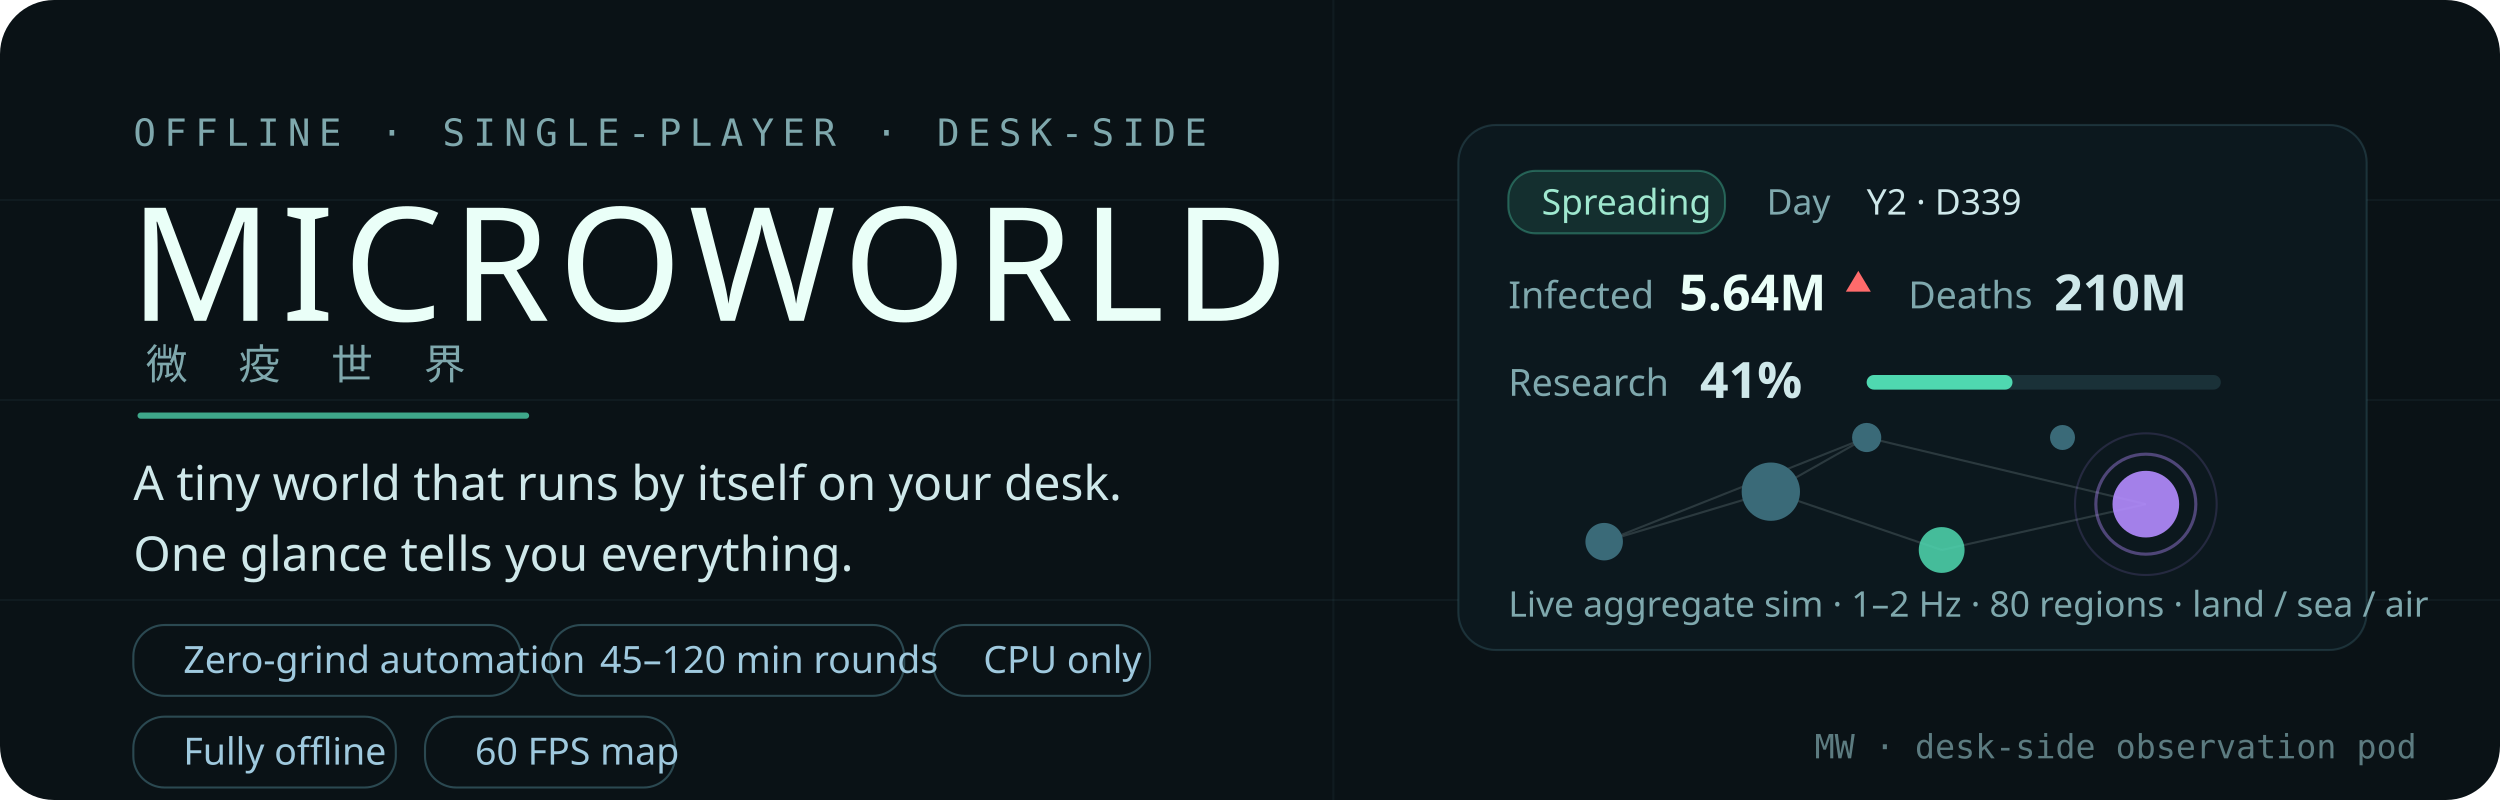
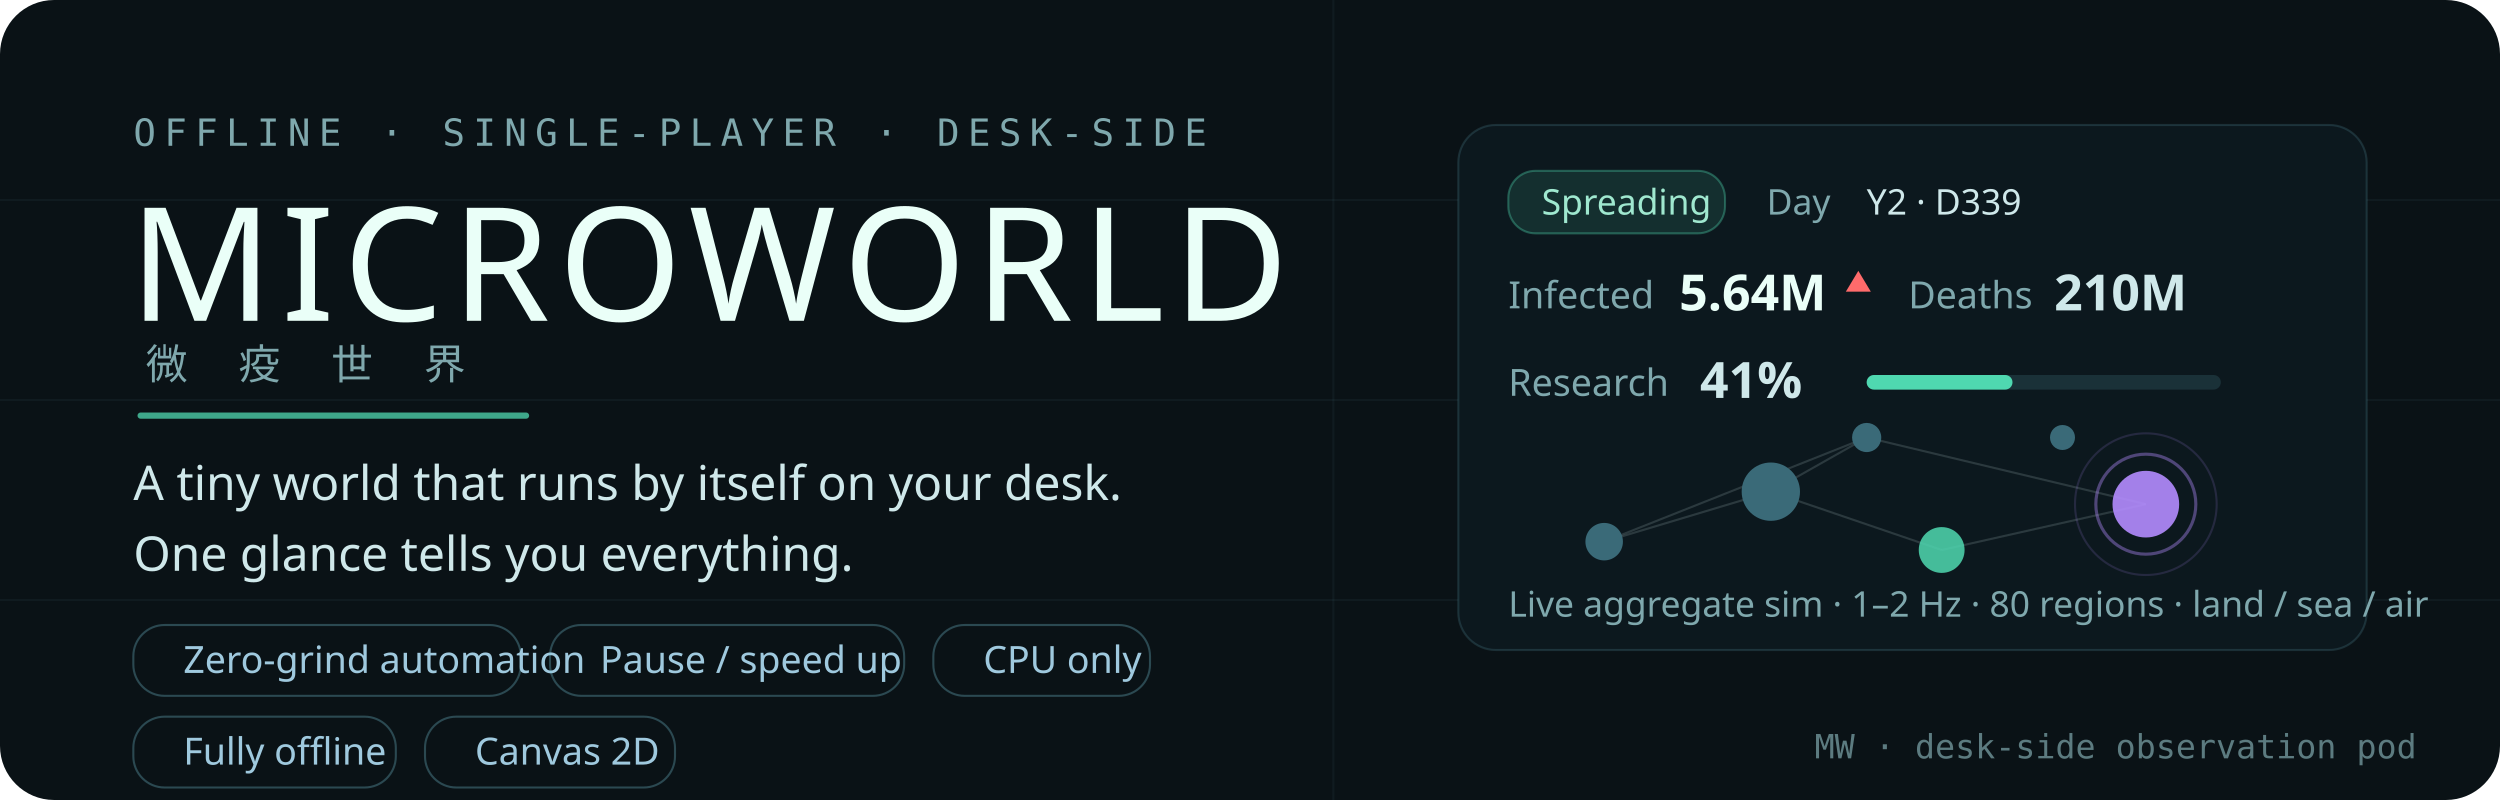
<svg xmlns="http://www.w3.org/2000/svg" width="1200" height="384" viewBox="0 0 1200 384" role="img" aria-labelledby="hero-title hero-desc">
  <defs>
    <linearGradient id="orb" x1="0" y1="0" x2="1" y2="1">
      <stop offset="0" stop-color="#4fd8b0" />
      <stop offset="0.55" stop-color="#1d6a72" />
      <stop offset="1" stop-color="#0d2a33" />
    </linearGradient>
  </defs>
  <rect width="1200" height="384" rx="26" fill="#0a1216" />
  <g stroke="#78c8dc" stroke-opacity="0.05" stroke-width="1">
    <line x1="0" y1="96" x2="1200" y2="96" />
    <line x1="0" y1="192" x2="1200" y2="192" />
    <line x1="0" y1="288" x2="1200" y2="288" />
    <line x1="640" y1="0" x2="640" y2="384" />
  </g>
  <g id="title-block" transform="translate(64 52)">
    <text x="0" y="18" font-family="ui-monospace, SFMono-Regular, Menlo, monospace" font-size="18" fill="#7fa8ad" letter-spacing="4">OFFLINE · SINGLE-PLAYER · DESK-SIDE</text>
    <text x="-2" y="102" font-family="'Segoe UI',system-ui,sans-serif" font-size="76" font-weight="300" fill="#eafff8" letter-spacing="4">MICROWORLD</text>
    <text x="6" y="130" font-family="'Segoe UI','Microsoft YaHei',system-ui,sans-serif" font-size="20" fill="#7fa8ad" letter-spacing="10">微 疫 世 界</text>
    <rect x="2" y="146" width="188" height="3" rx="1.5" fill="#4fd8b0" fill-opacity="0.75" />
    <text x="0" y="188" font-family="'Segoe UI',system-ui,sans-serif" font-size="23" fill="#cfe8ea">A tiny world that runs by itself on your desk.</text>
    <text x="0" y="222" font-family="'Segoe UI',system-ui,sans-serif" font-size="23" fill="#cfe8ea">One glance tells you everything.</text>
    <g id="feature-chips" font-family="'Segoe UI',system-ui,sans-serif" font-size="18" fill="#9fc9de">
      <rect x="0" y="248" rx="15" width="186" height="34" fill="none" stroke="#78c8dc" stroke-opacity="0.3" />
      <text x="24" y="271">Zero-grind automation</text>
      <rect x="200" y="248" rx="15" width="170" height="34" fill="none" stroke="#78c8dc" stroke-opacity="0.3" />
-       <text x="224" y="271">45–120 min rounds</text>
+       <text x="224" y="271">Pause / speed up</text>
      <rect x="384" y="248" rx="15" width="104" height="34" fill="none" stroke="#78c8dc" stroke-opacity="0.3" />
      <text x="408" y="271">CPU only</text>
      <rect x="0" y="292" rx="15" width="126" height="34" fill="none" stroke="#78c8dc" stroke-opacity="0.3" />
      <text x="24" y="315">Fully offline</text>
      <rect x="140" y="292" rx="15" width="120" height="34" fill="none" stroke="#78c8dc" stroke-opacity="0.3" />
-       <text x="164" y="315">60 FPS map</text>
+       <text x="164" y="315">Canvas 2D</text>
    </g>
  </g>
  <g id="status-board" transform="translate(700 60)">
    <rect width="436" height="252" rx="18" fill="#0c181e" stroke="#78c8dc" stroke-opacity="0.16" />
    <g font-family="'Segoe UI',system-ui,sans-serif">
      <rect x="24" y="22" rx="13" width="104" height="30" fill="rgba(79,216,176,0.12)" stroke="rgba(79,216,176,0.35)" />
      <text x="40" y="43" font-size="17" fill="#9fe8cf">Spreading</text>
      <text x="148" y="43" font-size="17" fill="#7fa8ad">Day</text>
      <text x="196" y="43" font-size="17" fill="#cfe8ea">Y2 · D339</text>
      <text x="24" y="88" font-size="18" fill="#7fa8ad">Infected</text>
      <text x="106" y="89" font-size="24" font-weight="600" fill="#eafff8">5.64M</text>
      <path d="M186 80 l6 -10 6 10 z" fill="#ff6b6b" />
      <text x="216" y="88" font-size="18" fill="#7fa8ad">Deaths</text>
      <text x="286" y="89" font-size="24" font-weight="600" fill="#cfe8ea">210M</text>
      <text x="24" y="130" font-size="18" fill="#7fa8ad">Research</text>
      <text x="116" y="131" font-size="24" font-weight="600" fill="#cfe8ea">41%</text>
      <rect x="196" y="120" width="170" height="7" rx="3.5" fill="rgba(120,200,220,0.14)" />
      <rect x="196" y="120" width="70" height="7" rx="3.5" fill="#4fd8b0" />
      <g stroke="#cfe8ea" stroke-opacity="0.16" stroke-width="1">
        <line x1="70" y1="200" x2="150" y2="176" />
        <line x1="150" y1="176" x2="232" y2="204" />
        <line x1="232" y1="204" x2="330" y2="182" />
        <line x1="150" y1="176" x2="196" y2="150" />
        <line x1="196" y1="150" x2="330" y2="182" />
        <line x1="70" y1="200" x2="196" y2="150" />
      </g>
      <circle cx="70" cy="200" r="9" fill="#3a6a78" />
      <circle cx="150" cy="176" r="14" fill="#3a6a78" />
      <circle cx="232" cy="204" r="11" fill="#4fd8b0" fill-opacity="0.85" />
      <circle cx="330" cy="182" r="16" fill="#b48cff" fill-opacity="0.9" />
      <circle cx="196" cy="150" r="7" fill="#3a6a78" />
      <circle cx="290" cy="150" r="6" fill="#3a6a78" />
      <circle cx="330" cy="182" r="24" fill="none" stroke="#b48cff" stroke-opacity="0.4" stroke-width="1.5" />
      <circle cx="330" cy="182" r="34" fill="none" stroke="#b48cff" stroke-opacity="0.15" stroke-width="1" />
      <text x="24" y="236" font-size="17" fill="#7fa8ad">Live aggregate sim · 1–2 Hz · 80 regions · land / sea / air</text>
    </g>
  </g>
  <text x="1160" y="364" text-anchor="end" font-family="ui-monospace, SFMono-Regular, Menlo, monospace" font-size="16" fill="#7fa8ad" fill-opacity="0.7">MW · desk-side observation pod</text>
</svg>
